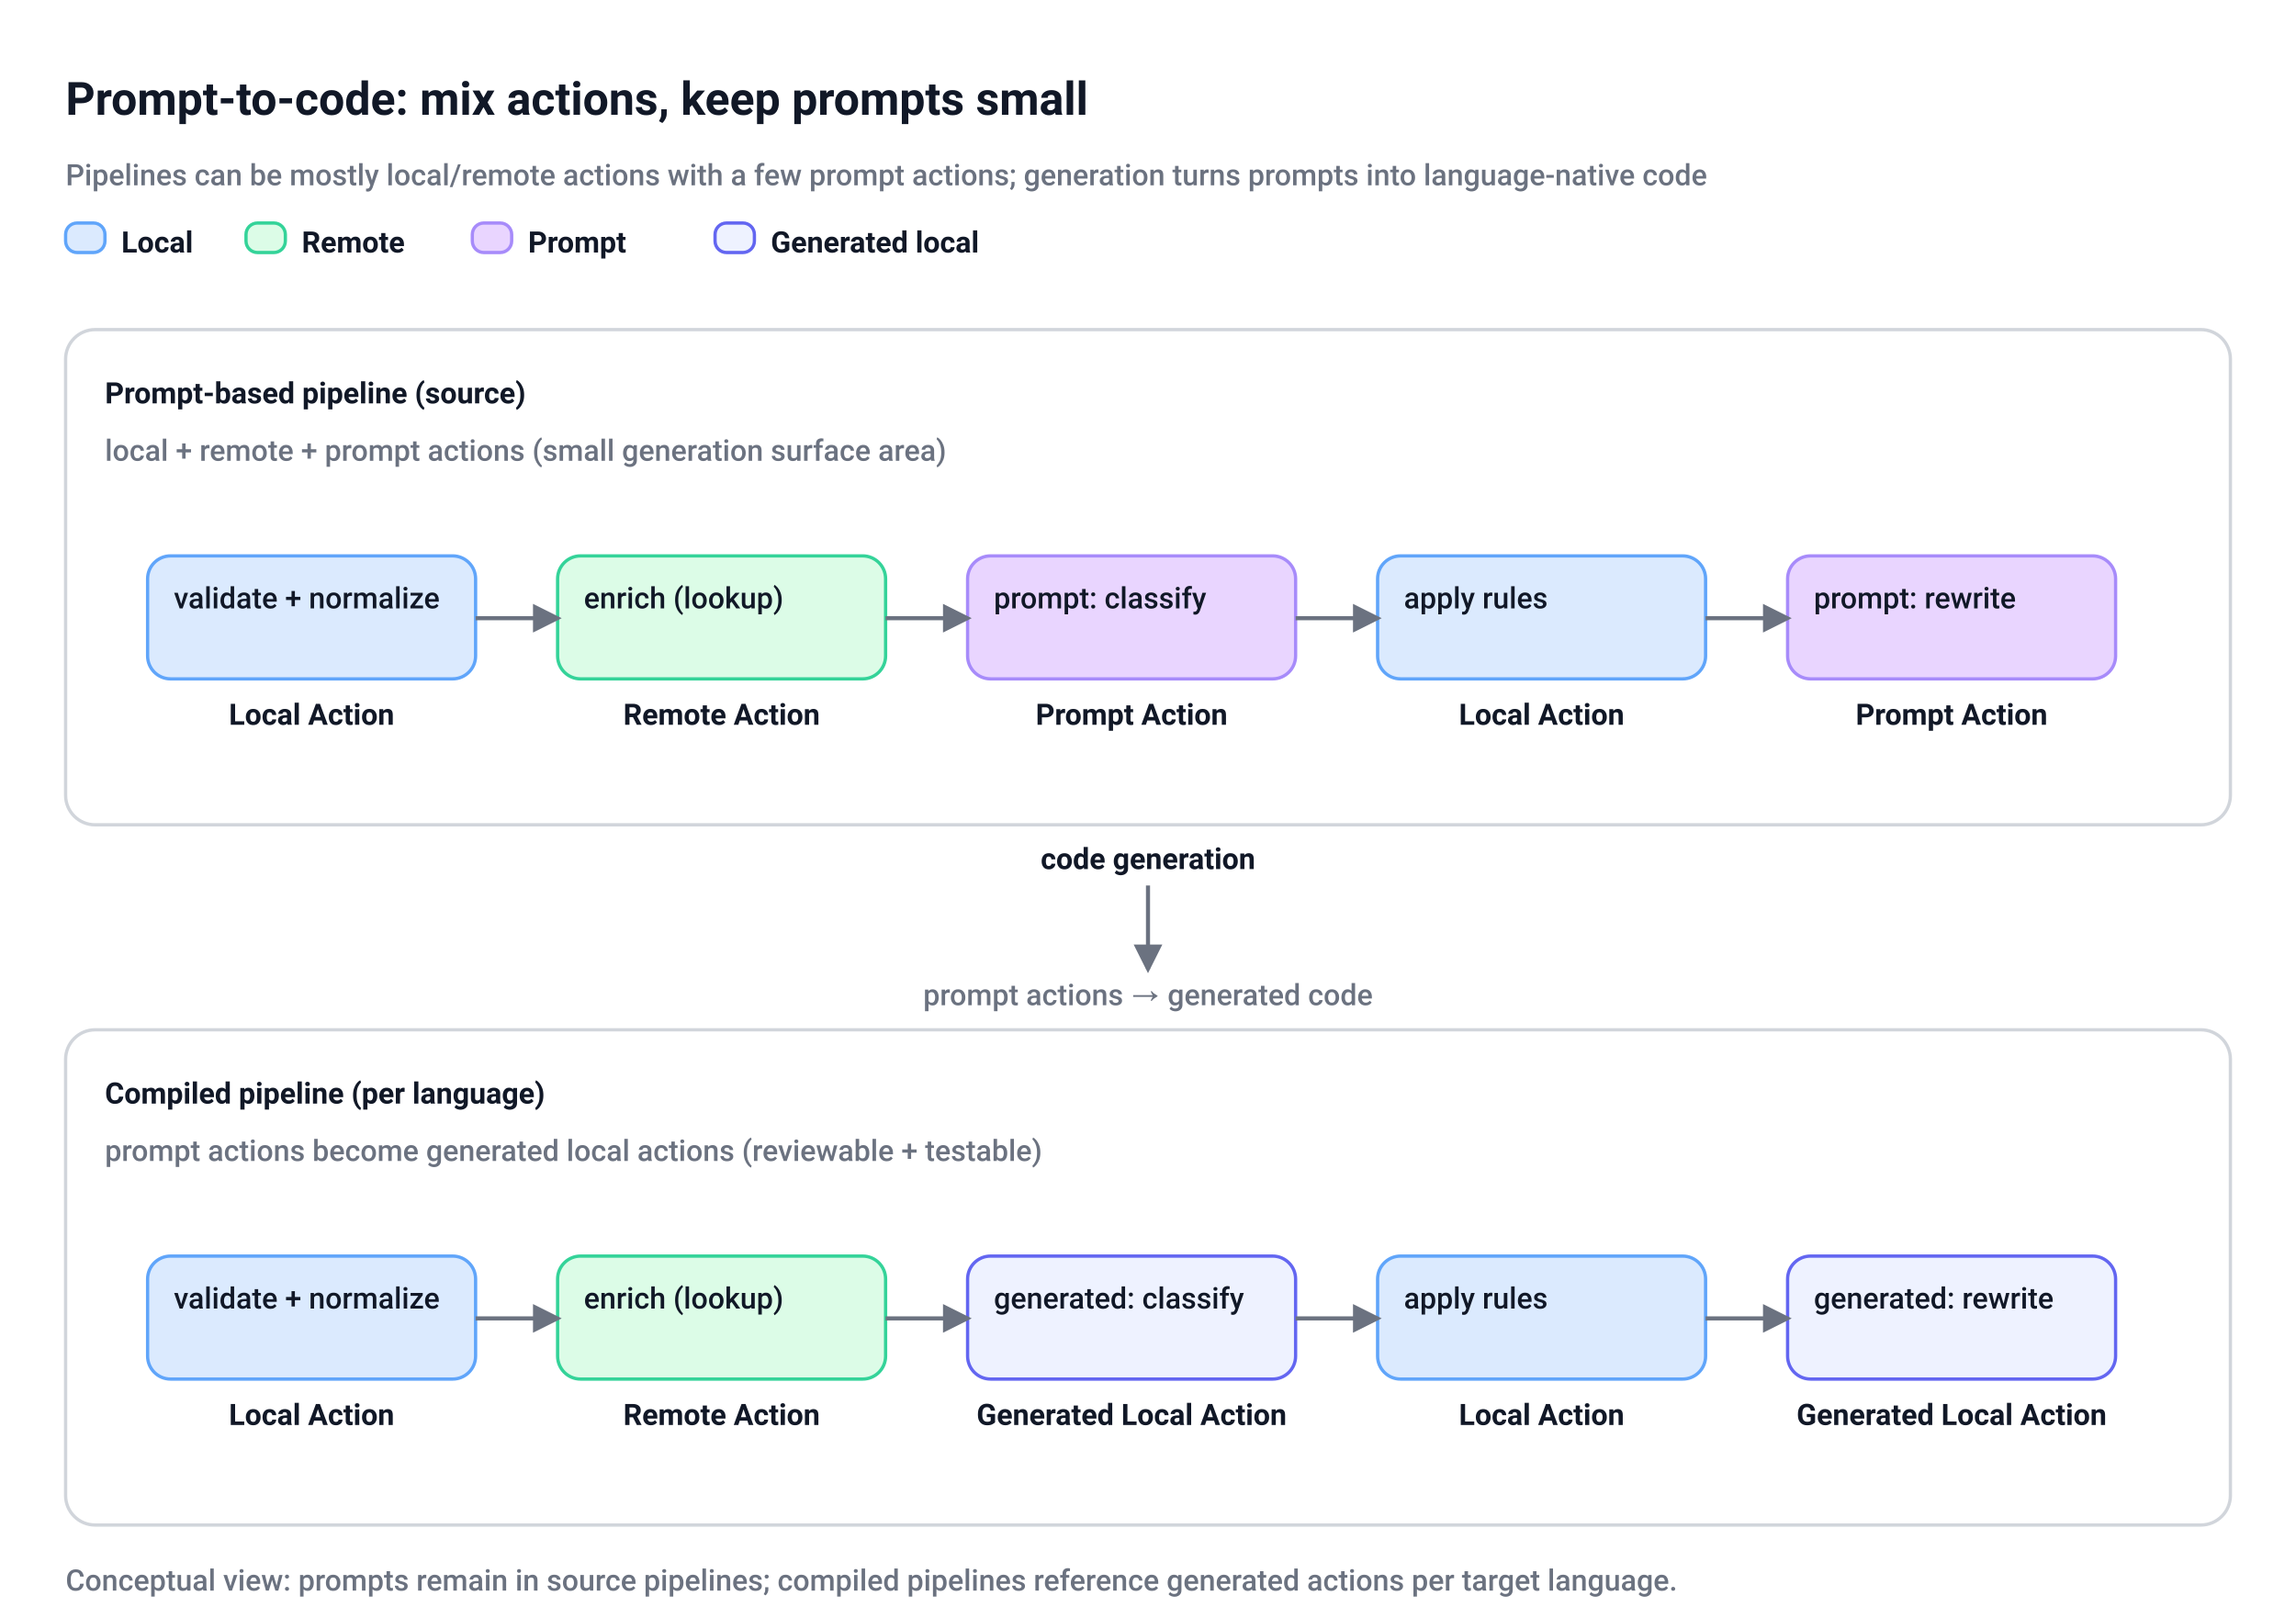
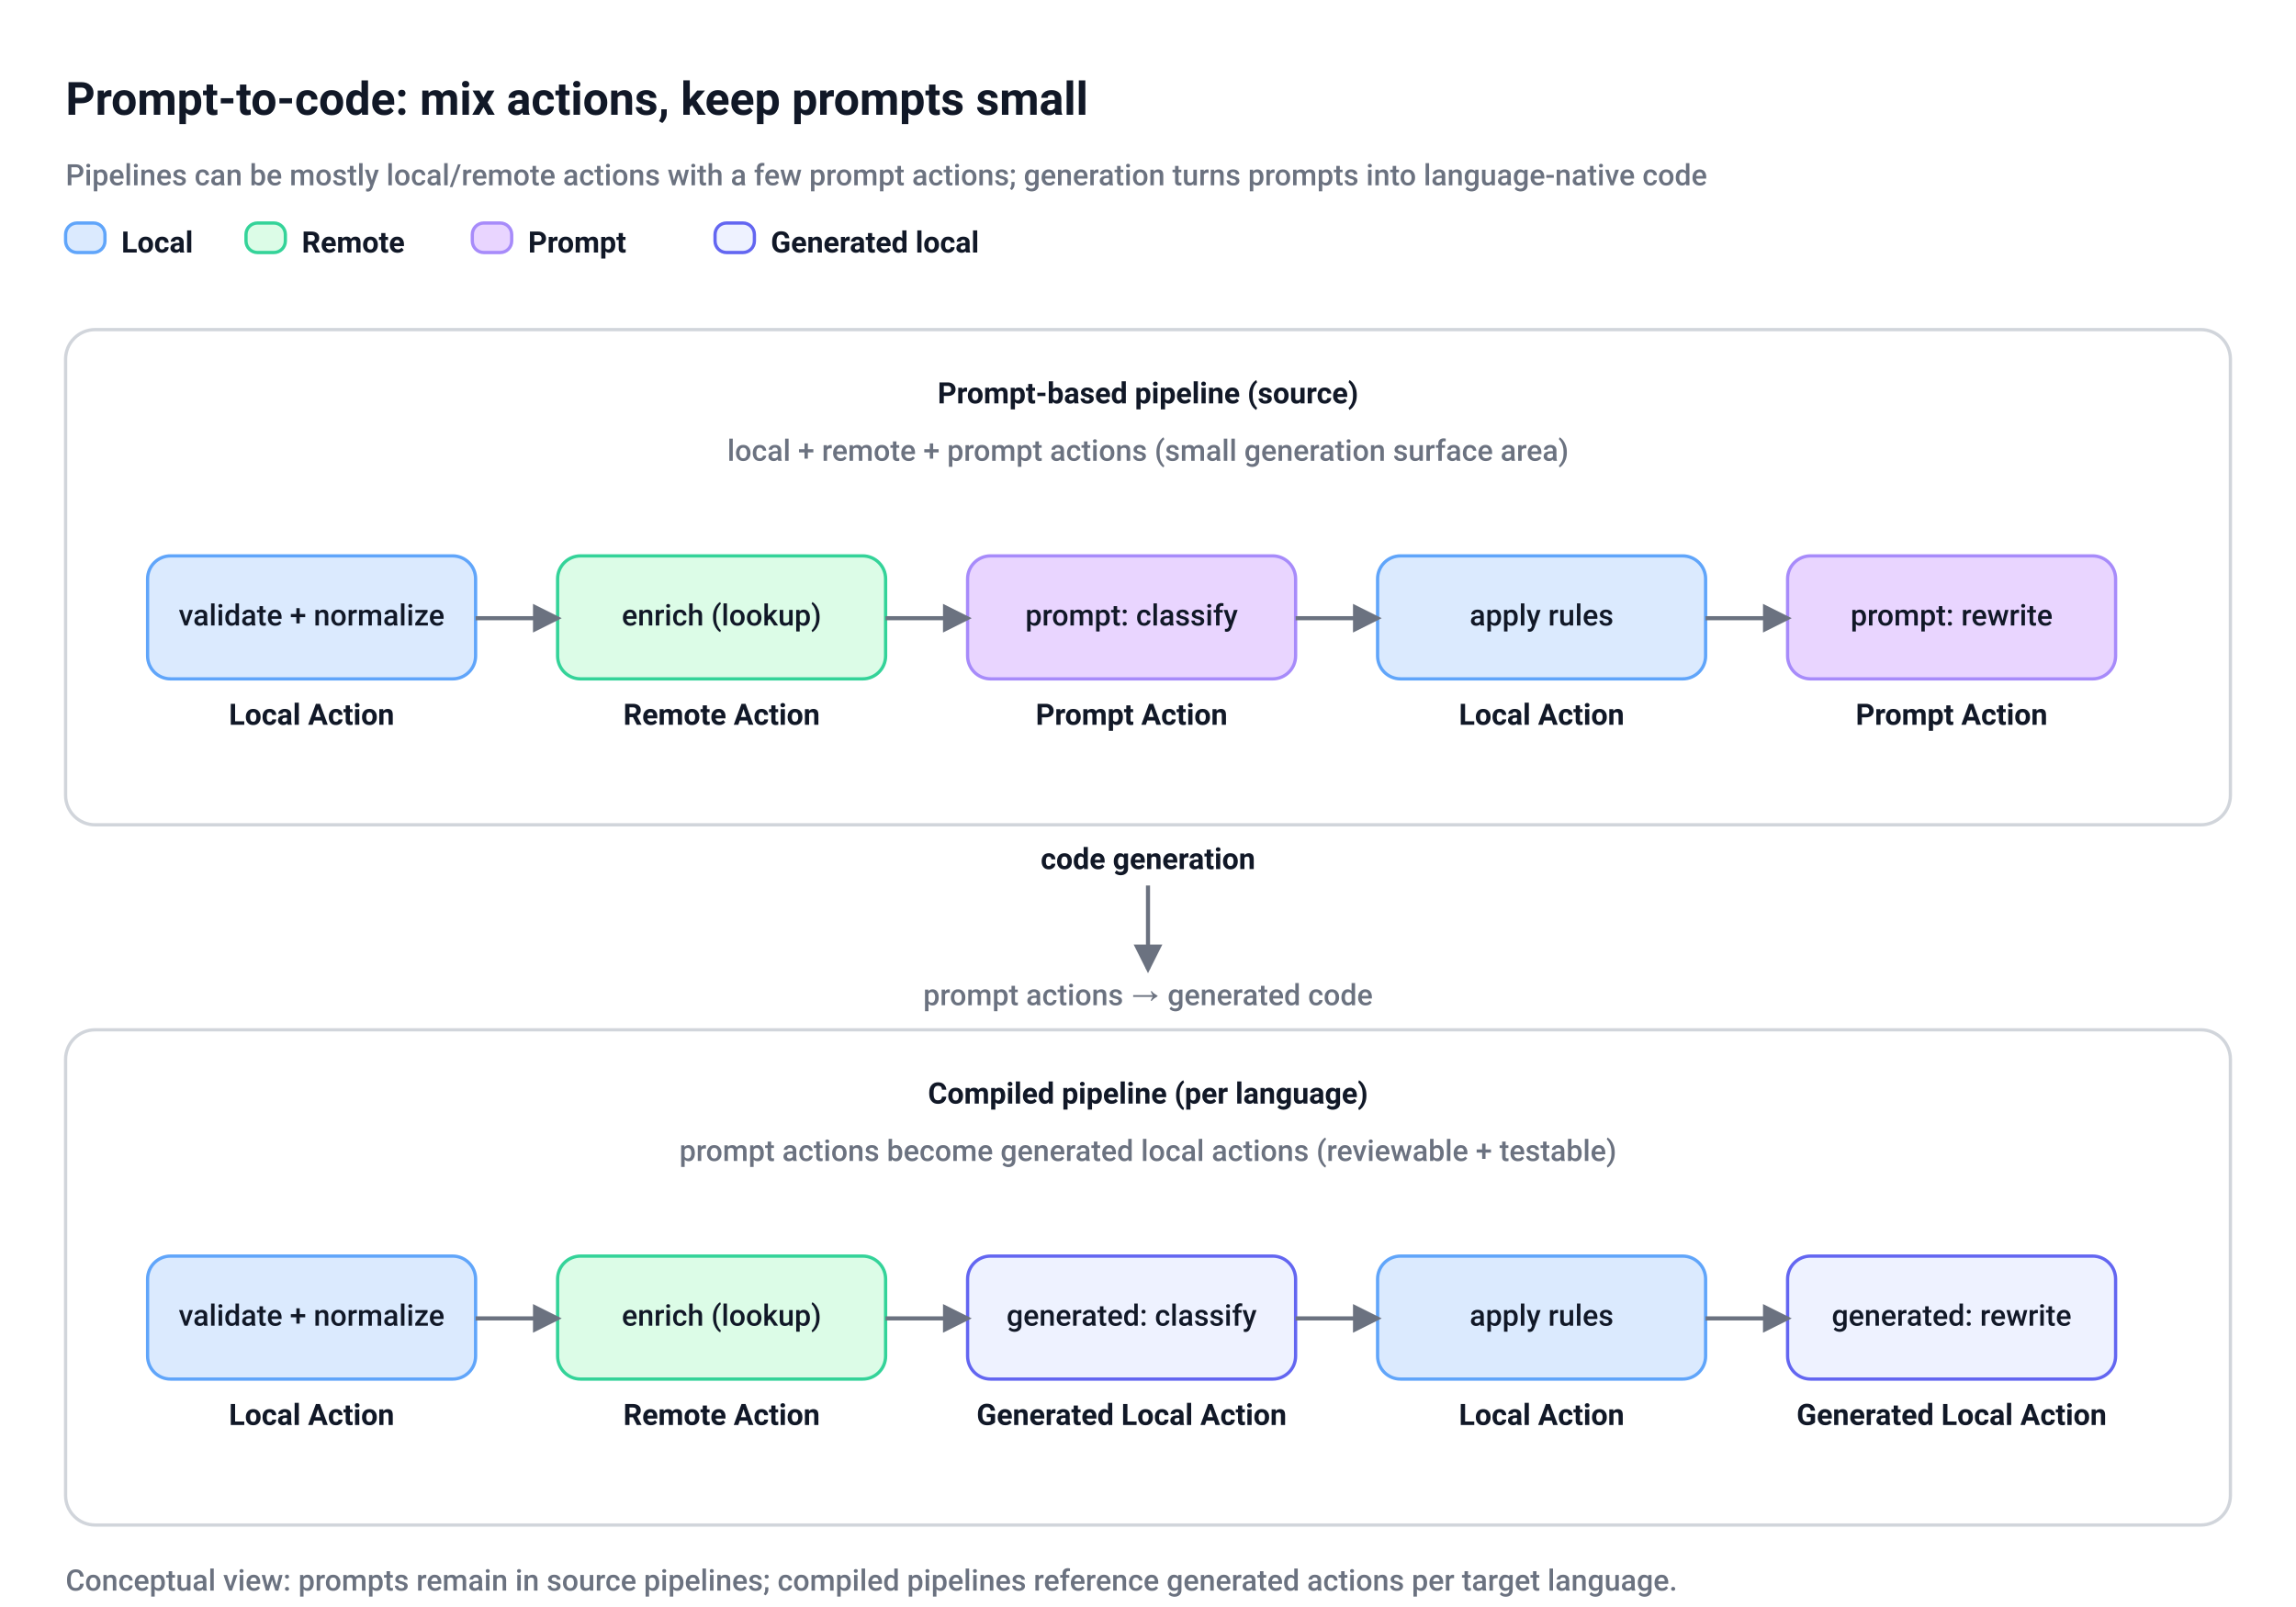
<svg xmlns="http://www.w3.org/2000/svg" width="1400" height="980" viewBox="0 0 1400 980" role="img" aria-label="Prompt-to-code: a prompt-based pipeline with mixed action types compiles into a per-language pipeline where prompt actions become generated local actions.">
  <defs>
    <style>
      .title { font: 700 28px system-ui, -apple-system, Segoe UI, Roboto, Helvetica, Arial, sans-serif; fill: #111827; }
      .subtitle { font: 500 18px system-ui, -apple-system, Segoe UI, Roboto, Helvetica, Arial, sans-serif; fill: #6b7280; }
      .heading { font: 700 18px system-ui, -apple-system, Segoe UI, Roboto, Helvetica, Arial, sans-serif; fill: #111827; }
      .text { font: 500 18px system-ui, -apple-system, Segoe UI, Roboto, Helvetica, Arial, sans-serif; fill: #111827; }
      .muted { fill: #6b7280; }
      .typeLabel { font: 600 18px system-ui, -apple-system, Segoe UI, Roboto, Helvetica, Arial, sans-serif; fill: #111827; }
      .chipText { font: 700 18px system-ui, -apple-system, Segoe UI, Roboto, Helvetica, Arial, sans-serif; fill: #111827; }
      .box { stroke-width: 2; }
    </style>
    <marker id="arrow" markerWidth="7" markerHeight="7" refX="6" refY="3.5" orient="auto">
      <path d="M0,0 L7,3.5 L0,7 Z" fill="#6b7280" />
    </marker>
  </defs>
  <rect x="0" y="0" width="1400" height="980" fill="#ffffff" />
  <text x="40" y="70" class="title">Prompt-to-code: mix actions, keep prompts small</text>
  <text x="40" y="113" class="subtitle">Pipelines can be mostly local/remote actions with a few prompt actions; generation turns prompts into language-native code</text>
  <rect x="40" y="136" width="24" height="18" rx="7" fill="#dbeafe" stroke="#60a5fa" class="box" />
  <text x="74" y="154" class="chipText">Local</text>
  <rect x="150" y="136" width="24" height="18" rx="7" fill="#dcfce7" stroke="#34d399" class="box" />
  <text x="184" y="154" class="chipText">Remote</text>
  <rect x="288" y="136" width="24" height="18" rx="7" fill="#e9d5ff" stroke="#a78bfa" class="box" />
  <text x="322" y="154" class="chipText">Prompt</text>
  <rect x="436" y="136" width="24" height="18" rx="7" fill="#eef2ff" stroke="#6366f1" class="box" />
  <text x="470" y="154" class="chipText">Generated local</text>
  <rect x="40" y="201" width="1320" height="302" rx="18" fill="#ffffff" stroke="#d1d5db" class="box" />
-   <text x="64" y="246" class="heading">Prompt-based pipeline (source)</text>
-   <text x="64" y="281" class="text muted">local + remote + prompt actions (small generation surface area)</text>
+   <text x="700" y="246" class="heading" text-anchor="middle">Prompt-based pipeline (source)</text>
+   <text x="700" y="281" class="text muted" text-anchor="middle">local + remote + prompt actions (small generation surface area)</text>
  <rect x="90" y="339" width="200" height="75" rx="14" fill="#dbeafe" stroke="#60a5fa" class="box" />
-   <text x="106" y="371" class="text">validate + normalize</text>
+   <text x="190" y="376.5" class="text" text-anchor="middle" dominant-baseline="middle">validate + normalize</text>
  <text x="190" y="442" class="typeLabel" text-anchor="middle">Local Action</text>
  <rect x="340" y="339" width="200" height="75" rx="14" fill="#dcfce7" stroke="#34d399" class="box" />
-   <text x="356" y="371" class="text">enrich (lookup)</text>
+   <text x="440" y="376.5" class="text" text-anchor="middle" dominant-baseline="middle">enrich (lookup)</text>
  <text x="440" y="442" class="typeLabel" text-anchor="middle">Remote Action</text>
  <rect x="590" y="339" width="200" height="75" rx="14" fill="#e9d5ff" stroke="#a78bfa" class="box" />
-   <text x="606" y="371" class="text">prompt: classify</text>
+   <text x="690" y="376.5" class="text" text-anchor="middle" dominant-baseline="middle">prompt: classify</text>
  <text x="690" y="442" class="typeLabel" text-anchor="middle">Prompt Action</text>
  <rect x="840" y="339" width="200" height="75" rx="14" fill="#dbeafe" stroke="#60a5fa" class="box" />
-   <text x="856" y="371" class="text">apply rules</text>
+   <text x="940" y="376.5" class="text" text-anchor="middle" dominant-baseline="middle">apply rules</text>
  <text x="940" y="442" class="typeLabel" text-anchor="middle">Local Action</text>
  <rect x="1090" y="339" width="200" height="75" rx="14" fill="#e9d5ff" stroke="#a78bfa" class="box" />
-   <text x="1106" y="371" class="text">prompt: rewrite</text>
+   <text x="1190" y="376.5" class="text" text-anchor="middle" dominant-baseline="middle">prompt: rewrite</text>
  <text x="1190" y="442" class="typeLabel" text-anchor="middle">Prompt Action</text>
  <line x1="290" y1="377" x2="340" y2="377" stroke="#6b7280" stroke-width="2.5" marker-end="url(#arrow)" />
  <line x1="540" y1="377" x2="590" y2="377" stroke="#6b7280" stroke-width="2.5" marker-end="url(#arrow)" />
  <line x1="790" y1="377" x2="840" y2="377" stroke="#6b7280" stroke-width="2.5" marker-end="url(#arrow)" />
  <line x1="1040" y1="377" x2="1090" y2="377" stroke="#6b7280" stroke-width="2.5" marker-end="url(#arrow)" />
  <text x="700" y="530" class="heading" text-anchor="middle">code generation</text>
  <line x1="700" y1="540" x2="700" y2="591" stroke="#6b7280" stroke-width="2.5" marker-end="url(#arrow)" />
  <text x="700" y="613" class="text muted" text-anchor="middle">prompt actions → generated code</text>
  <rect x="40" y="628" width="1320" height="302" rx="18" fill="#ffffff" stroke="#d1d5db" class="box" />
-   <text x="64" y="673" class="heading">Compiled pipeline (per language)</text>
-   <text x="64" y="708" class="text muted">prompt actions become generated local actions (reviewable + testable)</text>
+   <text x="700" y="673" class="heading" text-anchor="middle">Compiled pipeline (per language)</text>
+   <text x="700" y="708" class="text muted" text-anchor="middle">prompt actions become generated local actions (reviewable + testable)</text>
  <rect x="90" y="766" width="200" height="75" rx="14" fill="#dbeafe" stroke="#60a5fa" class="box" />
-   <text x="106" y="798" class="text">validate + normalize</text>
+   <text x="190" y="803.5" class="text" text-anchor="middle" dominant-baseline="middle">validate + normalize</text>
  <text x="190" y="869" class="typeLabel" text-anchor="middle">Local Action</text>
  <rect x="340" y="766" width="200" height="75" rx="14" fill="#dcfce7" stroke="#34d399" class="box" />
-   <text x="356" y="798" class="text">enrich (lookup)</text>
+   <text x="440" y="803.5" class="text" text-anchor="middle" dominant-baseline="middle">enrich (lookup)</text>
  <text x="440" y="869" class="typeLabel" text-anchor="middle">Remote Action</text>
  <rect x="590" y="766" width="200" height="75" rx="14" fill="#eef2ff" stroke="#6366f1" class="box" />
-   <text x="606" y="798" class="text">generated: classify</text>
+   <text x="690" y="803.5" class="text" text-anchor="middle" dominant-baseline="middle">generated: classify</text>
  <text x="690" y="869" class="typeLabel" text-anchor="middle">Generated Local Action</text>
  <rect x="840" y="766" width="200" height="75" rx="14" fill="#dbeafe" stroke="#60a5fa" class="box" />
-   <text x="856" y="798" class="text">apply rules</text>
+   <text x="940" y="803.5" class="text" text-anchor="middle" dominant-baseline="middle">apply rules</text>
  <text x="940" y="869" class="typeLabel" text-anchor="middle">Local Action</text>
  <rect x="1090" y="766" width="200" height="75" rx="14" fill="#eef2ff" stroke="#6366f1" class="box" />
-   <text x="1106" y="798" class="text">generated: rewrite</text>
+   <text x="1190" y="803.5" class="text" text-anchor="middle" dominant-baseline="middle">generated: rewrite</text>
  <text x="1190" y="869" class="typeLabel" text-anchor="middle">Generated Local Action</text>
  <line x1="290" y1="804" x2="340" y2="804" stroke="#6b7280" stroke-width="2.5" marker-end="url(#arrow)" />
  <line x1="540" y1="804" x2="590" y2="804" stroke="#6b7280" stroke-width="2.5" marker-end="url(#arrow)" />
  <line x1="790" y1="804" x2="840" y2="804" stroke="#6b7280" stroke-width="2.5" marker-end="url(#arrow)" />
  <line x1="1040" y1="804" x2="1090" y2="804" stroke="#6b7280" stroke-width="2.5" marker-end="url(#arrow)" />
  <text x="40" y="970" class="text muted">Conceptual view: prompts remain in source pipelines; compiled pipelines reference generated actions per target language.</text>
</svg>
